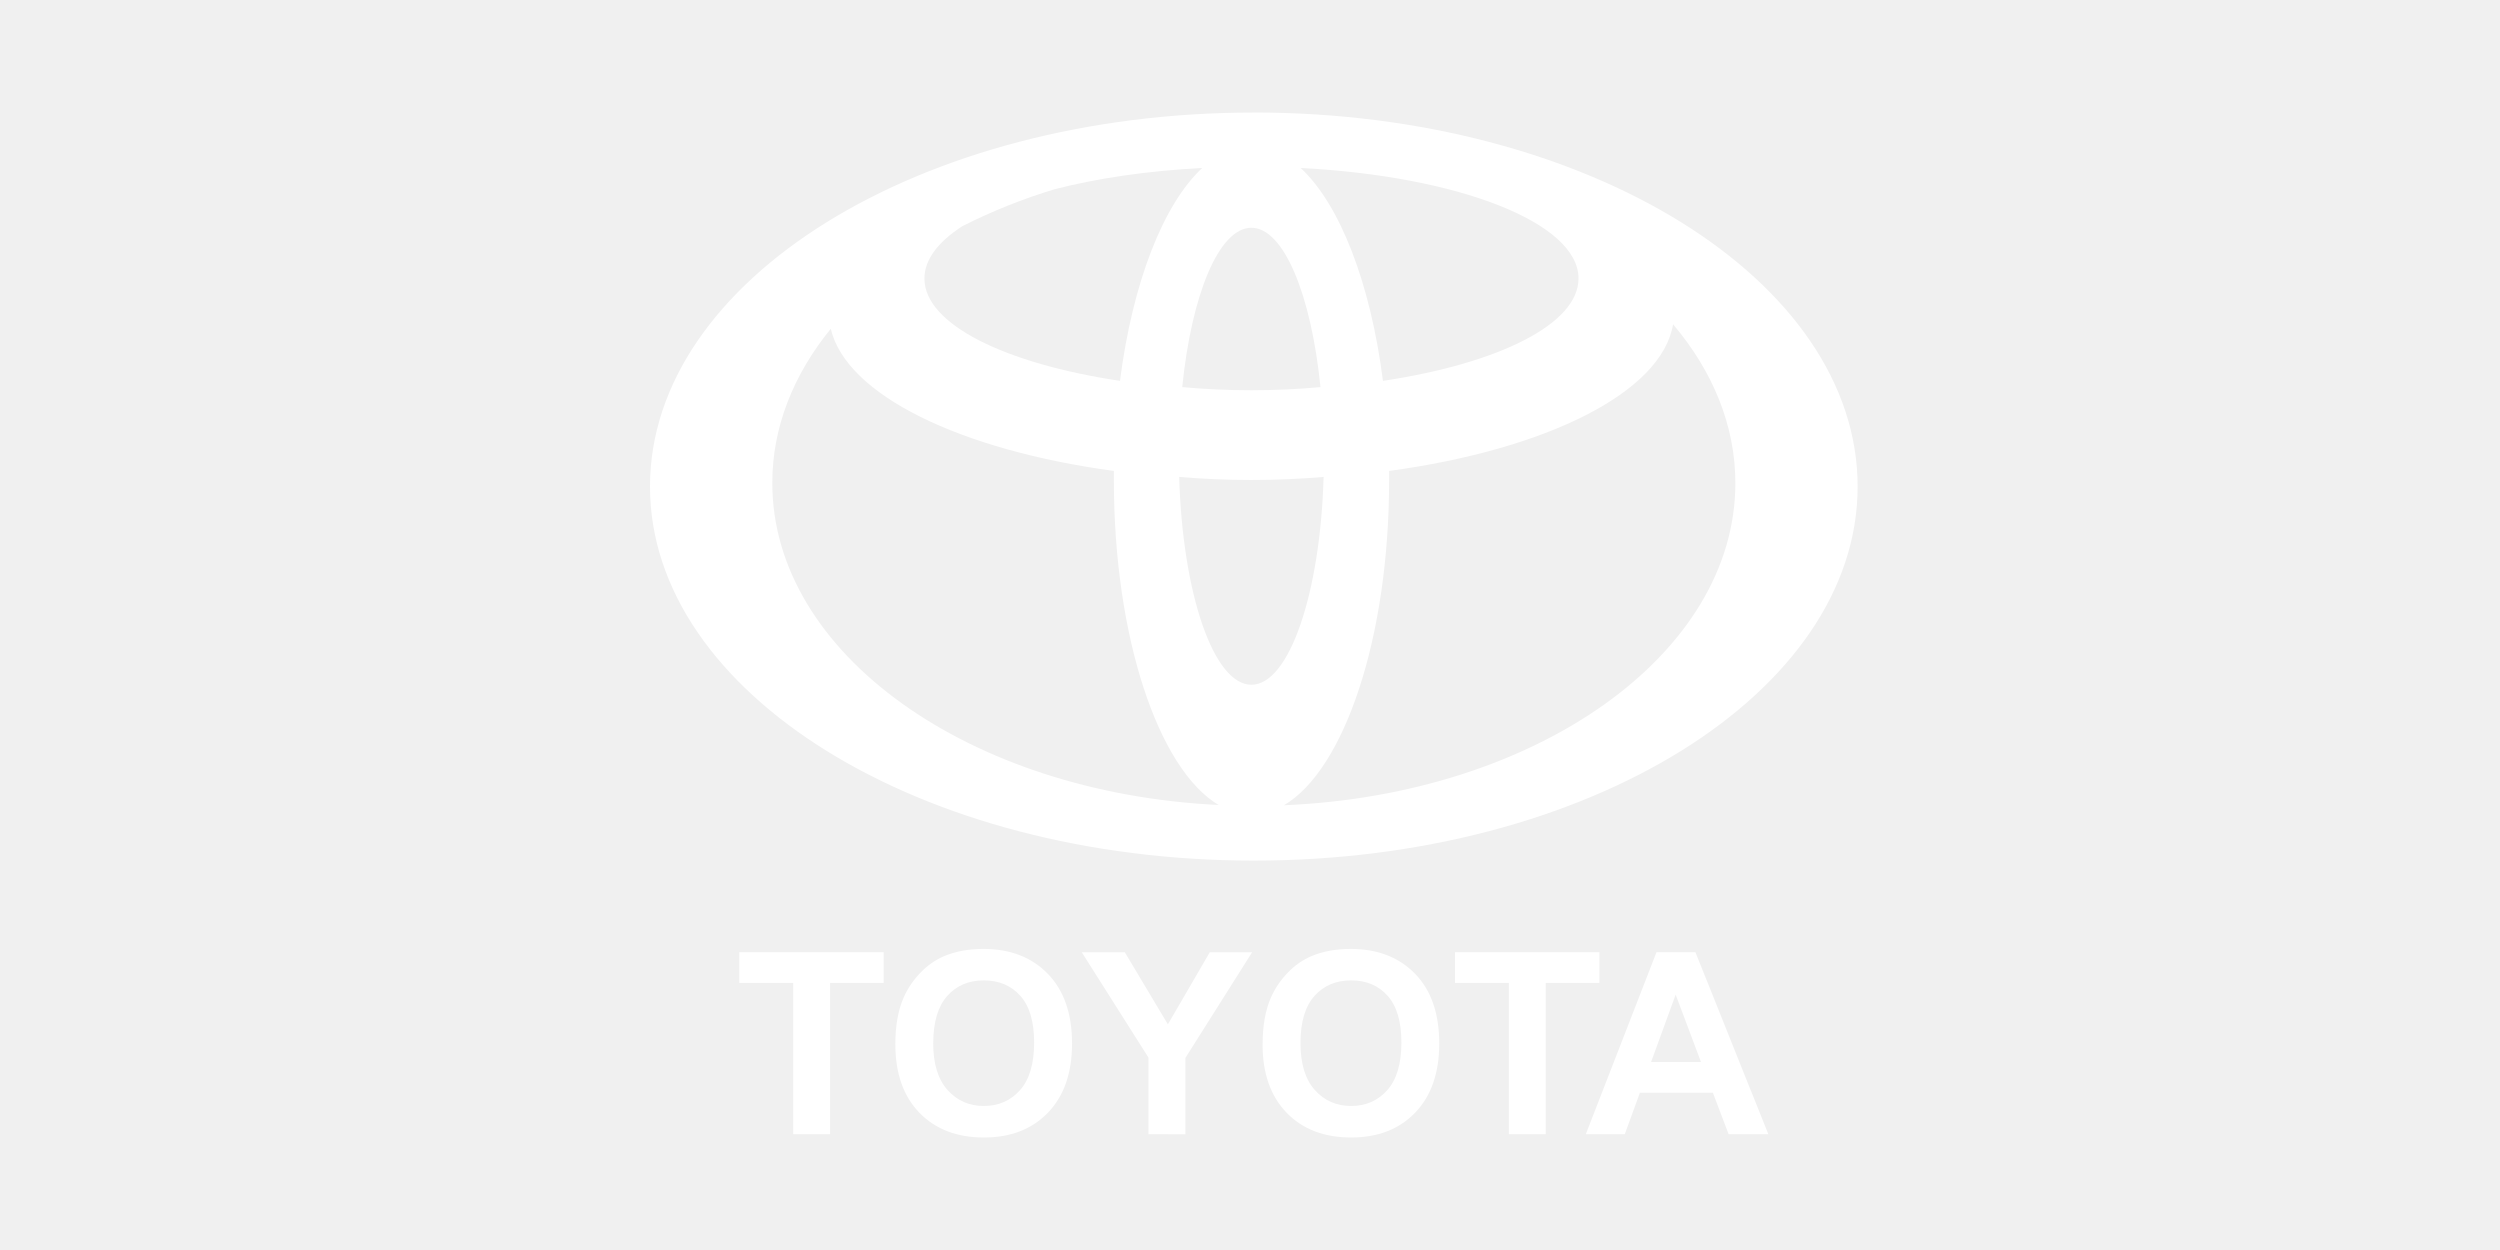
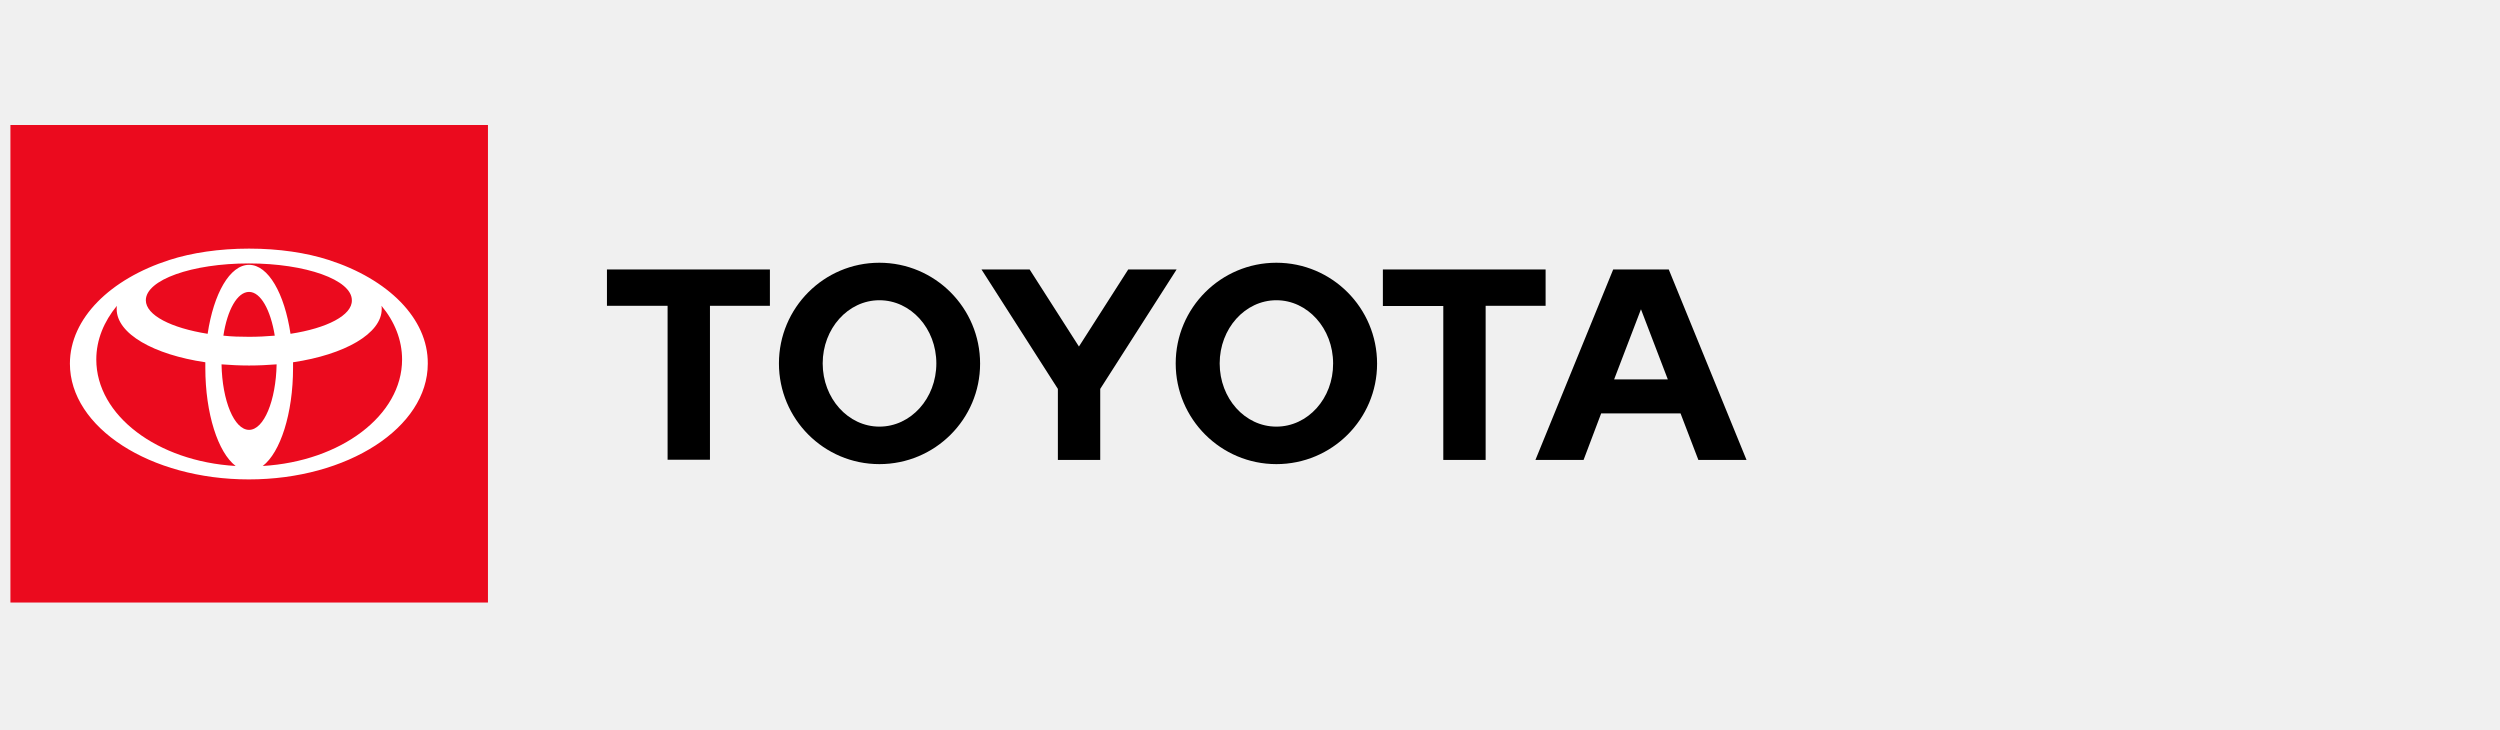
- <svg xmlns="http://www.w3.org/2000/svg" width="200" height="100" viewBox="0 0 200 100" fill="none">
-   <path fill-rule="evenodd" clip-rule="evenodd" d="M100.305 9.004C73.627 9.004 52 22.402 52 38.924C52 55.446 73.623 68.848 100.305 68.848C126.988 68.848 148.61 55.456 148.61 38.924C148.61 22.392 126.988 9 100.305 9V9.004ZM94.335 38.153C96.205 38.314 98.136 38.399 100.112 38.399C102.088 38.399 104.019 38.314 105.888 38.153C105.623 47.473 103.138 54.78 100.112 54.78C97.086 54.78 94.6 47.474 94.335 38.154V38.153ZM104.051 13.439C116.636 14.085 126.281 17.799 126.281 22.28C126.281 25.939 119.85 29.086 110.636 30.469C109.638 22.639 107.188 16.351 104.054 13.439H104.051ZM105.638 30.968C103.863 31.133 102.014 31.22 100.109 31.22C98.204 31.22 96.351 31.133 94.579 30.968C95.323 23.577 97.517 18.221 100.109 18.221C102.7 18.221 104.895 23.577 105.638 30.973V30.968ZM89.598 30.469C80.387 29.086 73.954 25.939 73.954 22.28C73.954 20.767 75.052 19.342 76.991 18.094C79.359 16.895 81.828 15.906 84.369 15.139C87.758 14.264 91.79 13.665 96.179 13.439C93.047 16.351 90.602 22.642 89.598 30.469ZM111.124 37.676C123.71 35.965 132.933 31.403 133.846 25.943C137.018 29.696 138.829 34.032 138.829 38.652C138.829 52.366 122.872 63.584 102.719 64.42C107.545 61.58 111.129 51.019 111.129 38.425C111.129 38.175 111.129 37.926 111.129 37.676H111.124ZM66.461 26.304C67.711 31.603 76.803 36.003 89.11 37.675C89.11 37.925 89.11 38.174 89.11 38.423C89.11 50.991 92.678 61.533 97.49 64.4C77.53 63.432 61.785 52.274 61.785 38.651C61.778 34.179 63.474 29.972 66.461 26.304Z" fill="white" />
-   <path fill-rule="evenodd" clip-rule="evenodd" d="M63.455 90.735V78.635H59.142V76.175H70.694V78.635H66.403V90.735H63.455ZM71.627 83.543C71.627 82.059 71.849 80.812 72.292 79.8C72.622 79.06 73.081 78.384 73.648 77.805C74.181 77.243 74.822 76.796 75.533 76.49C76.442 76.106 77.489 75.914 78.675 75.914C80.825 75.914 82.539 76.579 83.83 77.91C85.121 79.241 85.763 81.1 85.763 83.475C85.763 85.831 85.123 87.673 83.844 89.004C82.565 90.335 80.856 91 78.716 91C76.55 91 74.828 90.338 73.547 89.014C72.267 87.69 71.627 85.867 71.629 83.544L71.627 83.543ZM74.656 83.445C74.656 85.095 75.038 86.347 75.803 87.2C76.567 88.053 77.535 88.479 78.707 88.478C79.883 88.478 80.848 88.056 81.601 87.211C82.354 86.366 82.731 85.097 82.73 83.404C82.73 81.734 82.363 80.488 81.629 79.666C80.895 78.845 79.921 78.434 78.707 78.432C77.492 78.432 76.514 78.848 75.775 79.68C75.036 80.511 74.664 81.768 74.659 83.45L74.656 83.445ZM91.878 90.735V84.609L86.54 76.181H89.986L93.43 81.947L96.782 76.181H100.17L94.831 84.635V90.742L91.878 90.735ZM101.009 83.543C101.009 82.059 101.231 80.812 101.675 79.8C102.004 79.06 102.463 78.384 103.031 77.805C103.564 77.243 104.205 76.796 104.916 76.49C105.825 76.106 106.873 75.914 108.058 75.914C110.207 75.914 111.922 76.579 113.213 77.91C114.505 79.241 115.139 81.1 115.139 83.475C115.139 85.831 114.5 87.673 113.221 89.004C111.942 90.335 110.233 91 108.094 91C105.927 91 104.204 90.338 102.924 89.014C101.645 87.69 101.005 85.867 101.006 83.544L101.009 83.543ZM104.039 83.445C104.039 85.095 104.42 86.347 105.184 87.2C105.948 88.053 106.916 88.479 108.089 88.478C109.266 88.478 110.231 88.056 110.983 87.211C111.736 86.366 112.112 85.097 112.112 83.404C112.112 81.734 111.745 80.488 111.011 79.666C110.278 78.841 109.307 78.432 108.089 78.432C106.872 78.432 105.896 78.849 105.154 79.68C104.412 80.51 104.039 81.766 104.039 83.45V83.445ZM120.711 90.735V78.635H116.4V76.175H127.951V78.635H123.66V90.735H120.711ZM141.467 90.735L135.634 76.175H132.52L126.865 90.735H129.983L131.192 87.421H137.032L138.289 90.735H141.467ZM136.079 84.96H132.087L134.053 79.571L136.079 84.96Z" fill="white" />
+ <svg xmlns="http://www.w3.org/2000/svg" width="240" height="70" viewBox="0 0 240 70" fill="none">
+   <g clip-path="url(#clip0_5508_15024)">
+     <path d="M154.956 36.423L157.533 29.689L160.111 36.423H154.956ZM160.2 25.867H154.867L147.4 44.156H152.022L153.711 39.689H161.333L163.044 44.156H167.667L160.2 25.867ZM122.533 40.956C119.511 40.956 117.089 38.245 117.089 34.889C117.089 31.534 119.533 28.823 122.533 28.823C125.533 28.823 127.978 31.534 127.978 34.889C128 38.245 125.556 40.956 122.533 40.956ZM122.533 25.223C117.2 25.223 112.867 29.556 112.867 34.889C112.867 40.223 117.2 44.556 122.533 44.556C127.867 44.556 132.2 40.245 132.2 34.911C132.2 29.556 127.867 25.223 122.533 25.223ZM84.422 40.956C81.422 40.956 78.978 38.245 78.978 34.889C78.978 31.534 81.422 28.823 84.422 28.823C87.444 28.823 89.889 31.534 89.889 34.889C89.889 38.245 87.444 40.956 84.422 40.956ZM84.422 25.223C79.089 25.223 74.778 29.556 74.778 34.889C74.778 40.223 79.089 44.556 84.422 44.556C89.755 44.556 94.089 40.245 94.089 34.911C94.089 29.556 89.755 25.223 84.422 25.223ZM108.311 25.867L103.578 33.267L98.844 25.867H94.222L101.556 37.334V44.156H105.622V37.334L112.956 25.867C112.933 25.867 108.311 25.867 108.311 25.867ZM148.378 25.867H132.756V29.378H138.556V44.156H142.622V29.356H148.378V25.867ZM64.089 29.356V44.134H68.156V29.356H73.911V25.867H58.267V29.356H64.089Z" fill="black" />
+     <path d="M46.844 12H1V57.844H46.844V12Z" fill="#EB0A1E" />
+     <path d="M31.556 24.956C29.422 24.267 26.778 23.867 23.911 23.867C21.044 23.867 18.4 24.267 16.267 24.956C10.6 26.778 6.711 30.556 6.711 34.912C6.711 41.045 14.4 46.023 23.889 46.023C33.378 46.023 41.067 41.045 41.067 34.912C41.111 30.556 37.222 26.778 31.556 24.956ZM23.911 41.267C22.489 41.267 21.333 38.489 21.267 34.978C22.111 35.045 23 35.089 23.911 35.089C24.822 35.089 25.689 35.045 26.556 34.978C26.489 38.467 25.333 41.267 23.911 41.267ZM21.445 32.223C21.822 29.756 22.778 28.023 23.911 28.023C25.022 28.023 25.978 29.756 26.378 32.223C25.6 32.289 24.756 32.334 23.911 32.334C23.067 32.334 22.244 32.312 21.445 32.223ZM27.889 32.045C27.311 28.178 25.756 25.423 23.911 25.423C22.067 25.423 20.511 28.178 19.933 32.045C16.445 31.489 14 30.267 14 28.823C14 26.867 18.422 25.289 23.889 25.289C29.356 25.289 33.778 26.867 33.778 28.823C33.822 30.267 31.378 31.512 27.889 32.045ZM9.244 34.512C9.244 32.623 9.978 30.867 11.222 29.356C11.2 29.467 11.2 29.578 11.2 29.667C11.2 32.045 14.756 34.045 19.711 34.778C19.711 34.956 19.711 35.134 19.711 35.312C19.711 39.712 20.933 43.445 22.622 44.734C15.111 44.289 9.244 39.889 9.244 34.512ZM25.222 44.734C26.911 43.445 28.133 39.712 28.133 35.312C28.133 35.134 28.133 34.956 28.133 34.778C33.089 34.045 36.645 32.023 36.645 29.667C36.645 29.556 36.645 29.445 36.622 29.356C37.889 30.867 38.6 32.645 38.6 34.512C38.6 39.889 32.711 44.289 25.222 44.734Z" fill="white" />
+   </g>
+   <defs>
+     <clipPath id="clip0_5508_15024">
+       <rect width="166.667" height="46" fill="white" transform="translate(1 12)" />
+     </clipPath>
+   </defs>
</svg>
